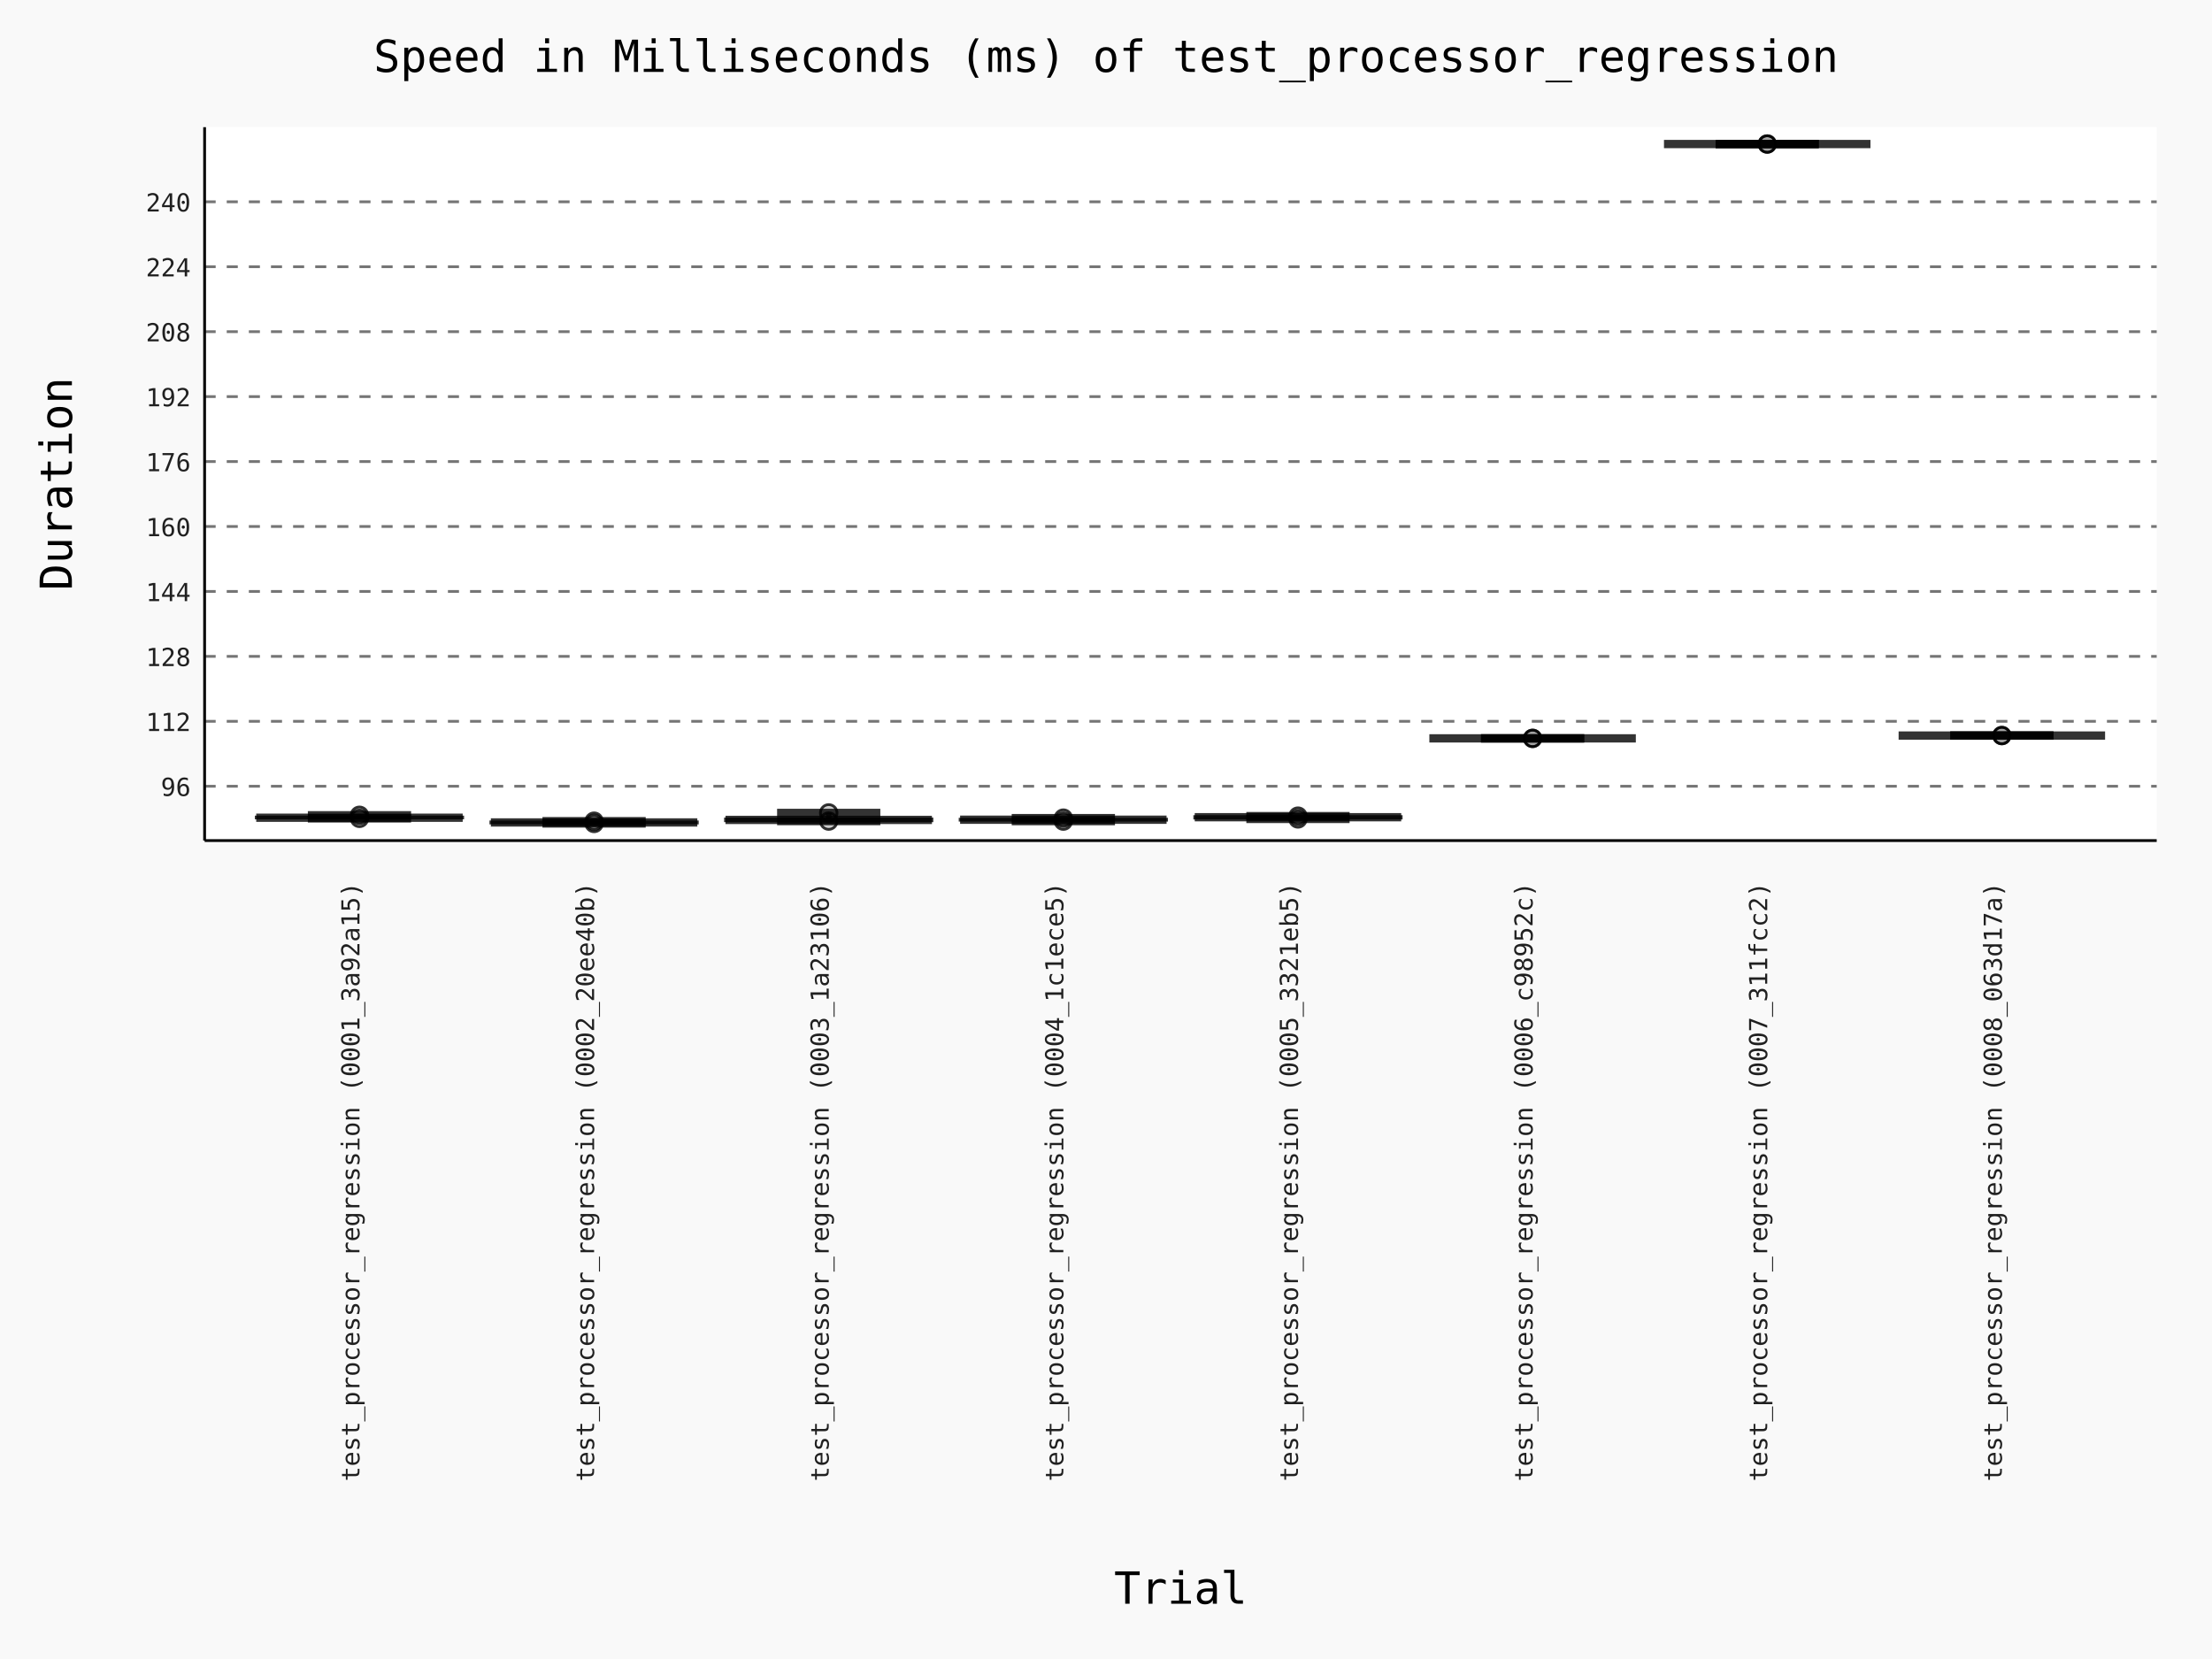
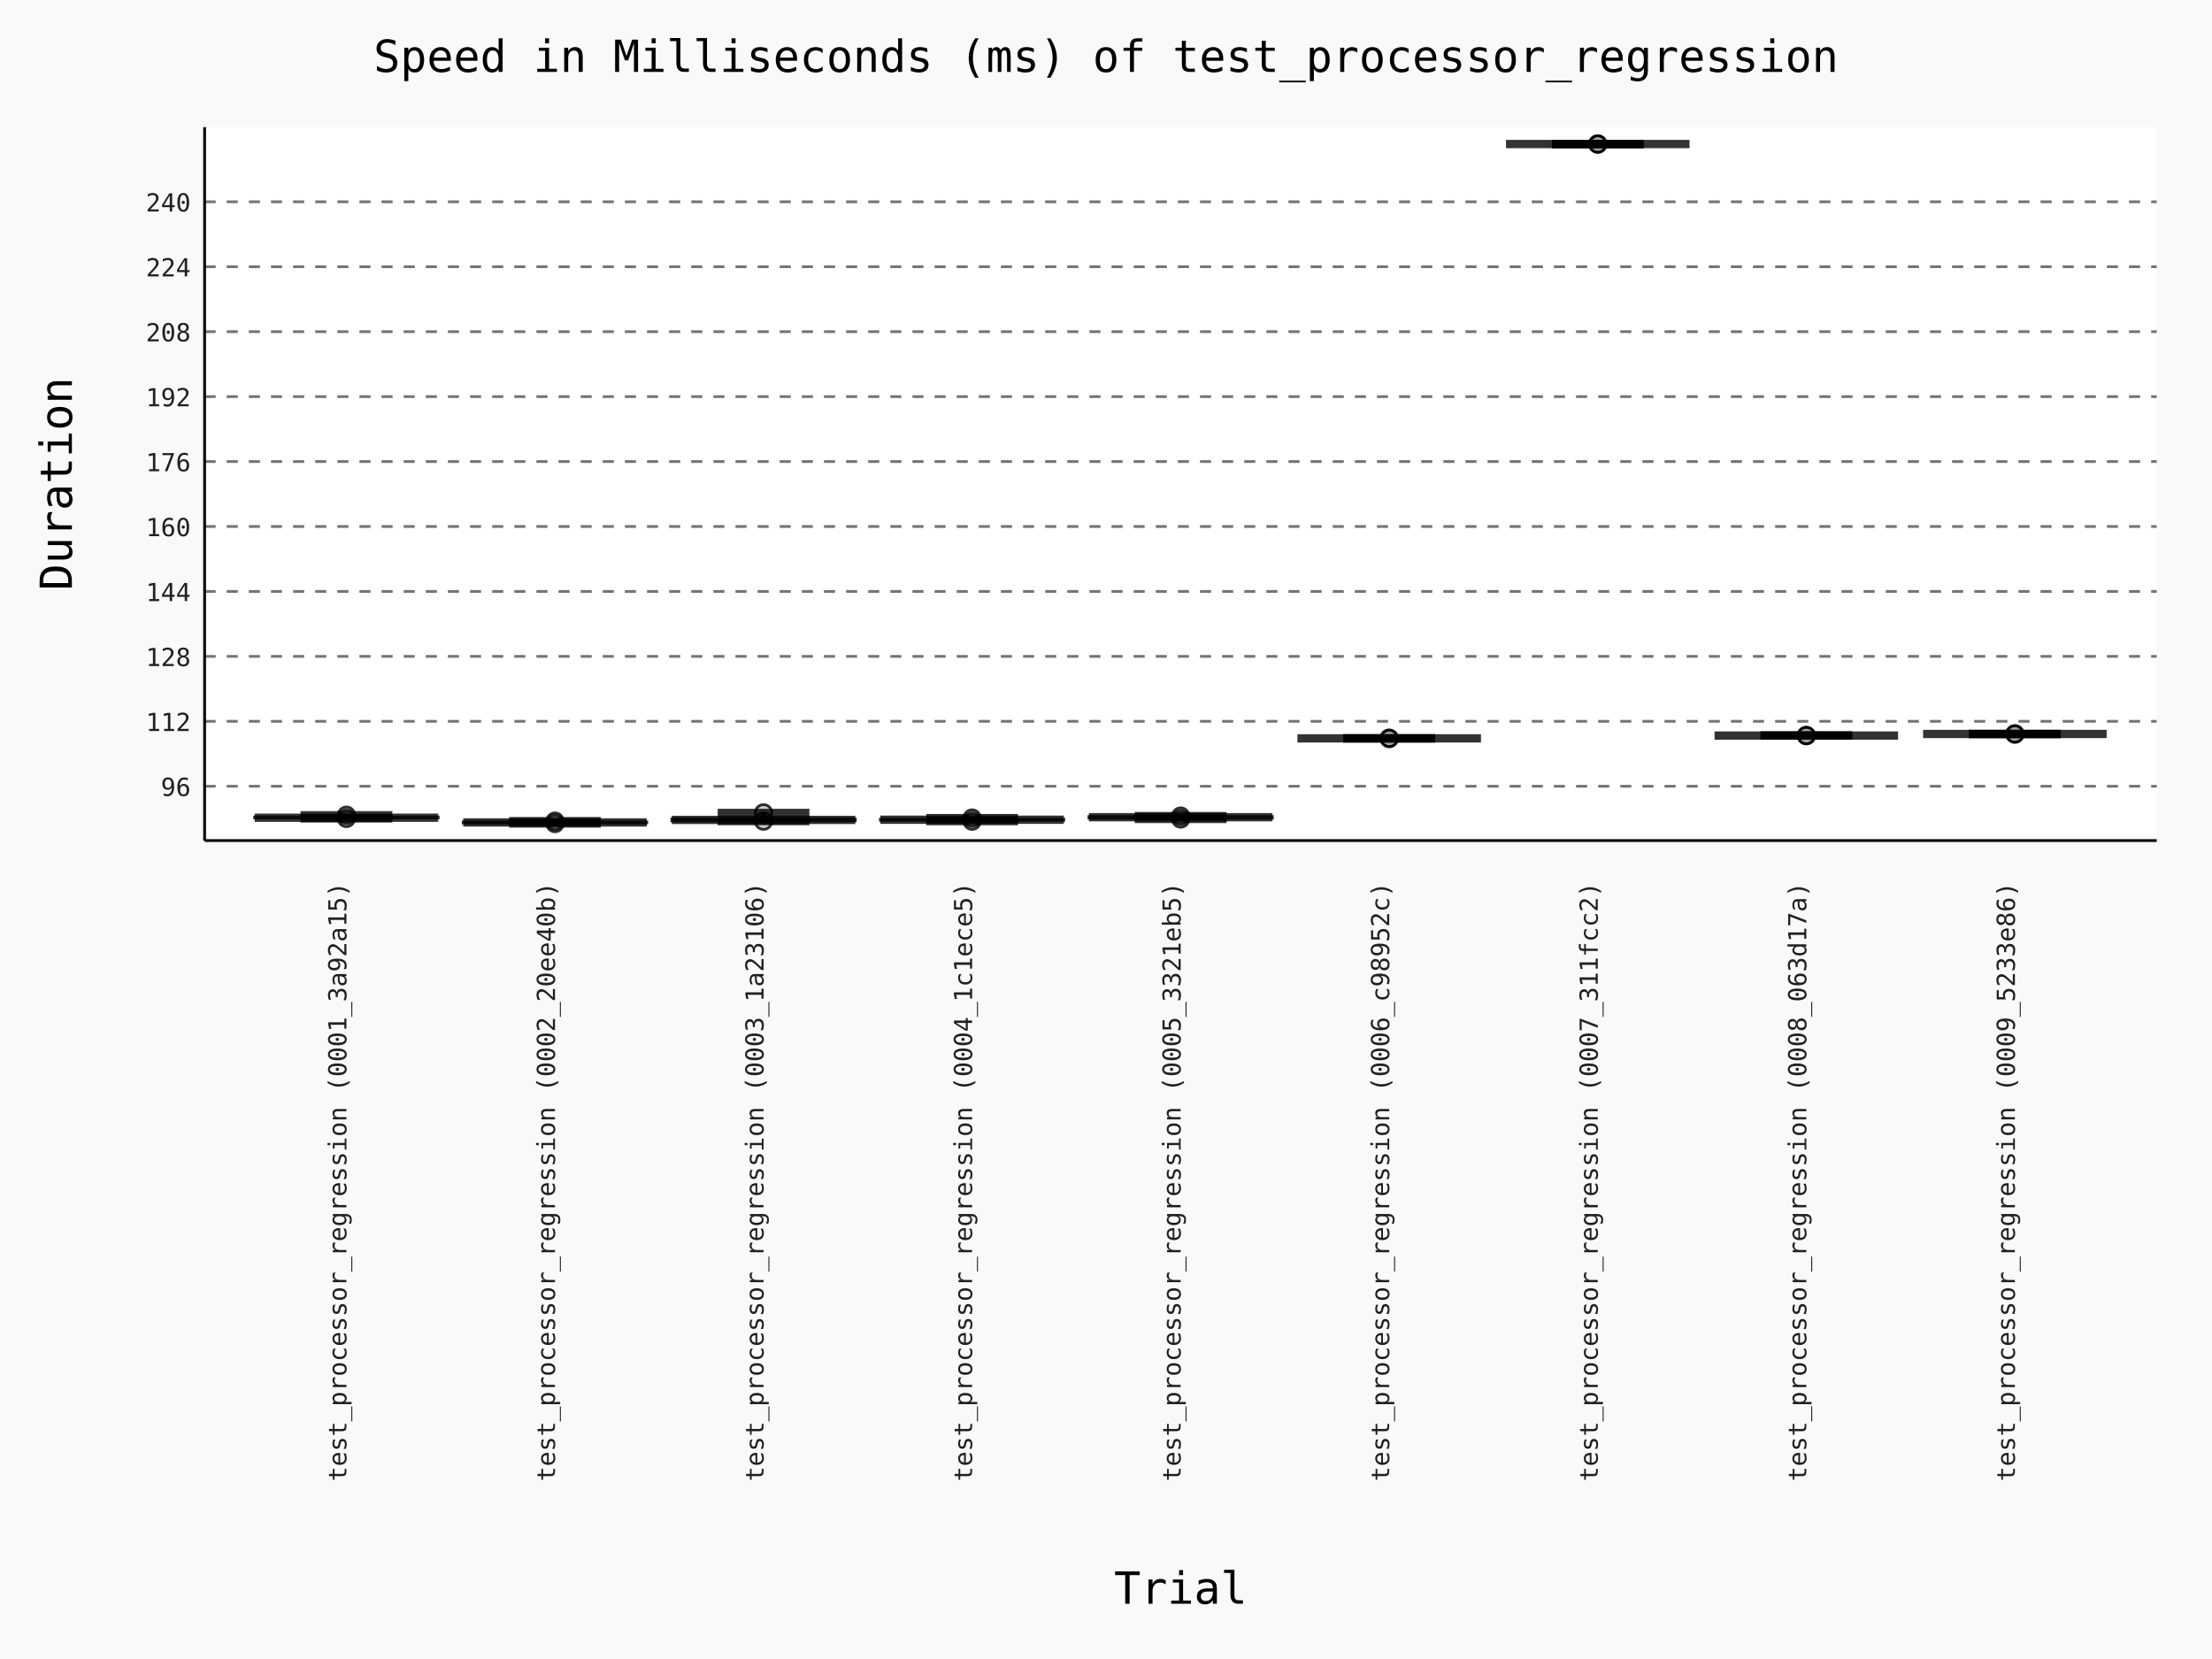
- <svg xmlns="http://www.w3.org/2000/svg" id="chart-793be35b-8fd3-40f7-9445-e6514c55db29" class="pygal-chart" viewBox="0 0 800 600">
+ <svg xmlns="http://www.w3.org/2000/svg" id="chart-92de5173-b21e-4ee0-81b1-0bcdd95e6cae" class="pygal-chart" viewBox="0 0 800 600">
  <defs>
-     <style type="text/css">#chart-793be35b-8fd3-40f7-9445-e6514c55db29{-webkit-user-select:none;-webkit-font-smoothing:antialiased;font-family:Consolas,"Deja Vu Sans Mono","Bitstream Vera Sans Mono","Courier New",monospace}#chart-793be35b-8fd3-40f7-9445-e6514c55db29 .title{font-family:Consolas,"Deja Vu Sans Mono","Bitstream Vera Sans Mono","Courier New",monospace;font-size:16px}#chart-793be35b-8fd3-40f7-9445-e6514c55db29 .legends .legend text{font-family:Consolas,"Deja Vu Sans Mono","Bitstream Vera Sans Mono","Courier New",monospace;font-size:14px}#chart-793be35b-8fd3-40f7-9445-e6514c55db29 .axis text{font-family:Consolas,"Deja Vu Sans Mono","Bitstream Vera Sans Mono","Courier New",monospace;font-size:10px}#chart-793be35b-8fd3-40f7-9445-e6514c55db29 .axis text.major{font-family:Consolas,"Deja Vu Sans Mono","Bitstream Vera Sans Mono","Courier New",monospace;font-size:10px}#chart-793be35b-8fd3-40f7-9445-e6514c55db29 .text-overlay text.value{font-family:Consolas,"Deja Vu Sans Mono","Bitstream Vera Sans Mono","Courier New",monospace;font-size:16px}#chart-793be35b-8fd3-40f7-9445-e6514c55db29 .text-overlay text.label{font-family:Consolas,"Deja Vu Sans Mono","Bitstream Vera Sans Mono","Courier New",monospace;font-size:10px}#chart-793be35b-8fd3-40f7-9445-e6514c55db29 .tooltip{font-family:Consolas,"Deja Vu Sans Mono","Bitstream Vera Sans Mono","Courier New",monospace;font-size:14px}#chart-793be35b-8fd3-40f7-9445-e6514c55db29 text.no_data{font-family:Consolas,"Deja Vu Sans Mono","Bitstream Vera Sans Mono","Courier New",monospace;font-size:64px}
- #chart-793be35b-8fd3-40f7-9445-e6514c55db29{background-color:rgba(249,249,249,1)}#chart-793be35b-8fd3-40f7-9445-e6514c55db29 path,#chart-793be35b-8fd3-40f7-9445-e6514c55db29 line,#chart-793be35b-8fd3-40f7-9445-e6514c55db29 rect,#chart-793be35b-8fd3-40f7-9445-e6514c55db29 circle{-webkit-transition:150ms;-moz-transition:150ms;transition:150ms}#chart-793be35b-8fd3-40f7-9445-e6514c55db29 .graph &gt; .background{fill:rgba(249,249,249,1)}#chart-793be35b-8fd3-40f7-9445-e6514c55db29 .plot &gt; .background{fill:rgba(255,255,255,1)}#chart-793be35b-8fd3-40f7-9445-e6514c55db29 .graph{fill:rgba(0,0,0,.87)}#chart-793be35b-8fd3-40f7-9445-e6514c55db29 text.no_data{fill:rgba(0,0,0,1)}#chart-793be35b-8fd3-40f7-9445-e6514c55db29 .title{fill:rgba(0,0,0,1)}#chart-793be35b-8fd3-40f7-9445-e6514c55db29 .legends .legend text{fill:rgba(0,0,0,.87)}#chart-793be35b-8fd3-40f7-9445-e6514c55db29 .legends .legend:hover text{fill:rgba(0,0,0,1)}#chart-793be35b-8fd3-40f7-9445-e6514c55db29 .axis .line{stroke:rgba(0,0,0,1)}#chart-793be35b-8fd3-40f7-9445-e6514c55db29 .axis .guide.line{stroke:rgba(0,0,0,.54)}#chart-793be35b-8fd3-40f7-9445-e6514c55db29 .axis .major.line{stroke:rgba(0,0,0,.87)}#chart-793be35b-8fd3-40f7-9445-e6514c55db29 .axis text.major{fill:rgba(0,0,0,1)}#chart-793be35b-8fd3-40f7-9445-e6514c55db29 .axis.y .guides:hover .guide.line,#chart-793be35b-8fd3-40f7-9445-e6514c55db29 .line-graph .axis.x .guides:hover .guide.line,#chart-793be35b-8fd3-40f7-9445-e6514c55db29 .stackedline-graph .axis.x .guides:hover .guide.line,#chart-793be35b-8fd3-40f7-9445-e6514c55db29 .xy-graph .axis.x .guides:hover .guide.line{stroke:rgba(0,0,0,1)}#chart-793be35b-8fd3-40f7-9445-e6514c55db29 .axis .guides:hover text{fill:rgba(0,0,0,1)}#chart-793be35b-8fd3-40f7-9445-e6514c55db29 .reactive{fill-opacity:.7;stroke-opacity:.8}#chart-793be35b-8fd3-40f7-9445-e6514c55db29 .ci{stroke:rgba(0,0,0,.87)}#chart-793be35b-8fd3-40f7-9445-e6514c55db29 .reactive.active,#chart-793be35b-8fd3-40f7-9445-e6514c55db29 .active .reactive{fill-opacity:.8;stroke-opacity:.9;stroke-width:4}#chart-793be35b-8fd3-40f7-9445-e6514c55db29 .ci .reactive.active{stroke-width:1.5}#chart-793be35b-8fd3-40f7-9445-e6514c55db29 .series text{fill:rgba(0,0,0,1)}#chart-793be35b-8fd3-40f7-9445-e6514c55db29 .tooltip rect{fill:rgba(255,255,255,1);stroke:rgba(0,0,0,1);-webkit-transition:opacity 150ms;-moz-transition:opacity 150ms;transition:opacity 150ms}#chart-793be35b-8fd3-40f7-9445-e6514c55db29 .tooltip .label{fill:rgba(0,0,0,.87)}#chart-793be35b-8fd3-40f7-9445-e6514c55db29 .tooltip .label{fill:rgba(0,0,0,.87)}#chart-793be35b-8fd3-40f7-9445-e6514c55db29 .tooltip .legend{font-size:.8em;fill:rgba(0,0,0,.54)}#chart-793be35b-8fd3-40f7-9445-e6514c55db29 .tooltip .x_label{font-size:.6em;fill:rgba(0,0,0,1)}#chart-793be35b-8fd3-40f7-9445-e6514c55db29 .tooltip .xlink{font-size:.5em;text-decoration:underline}#chart-793be35b-8fd3-40f7-9445-e6514c55db29 .tooltip .value{font-size:1.5em}#chart-793be35b-8fd3-40f7-9445-e6514c55db29 .bound{font-size:.5em}#chart-793be35b-8fd3-40f7-9445-e6514c55db29 .max-value{font-size:.75em;fill:rgba(0,0,0,.54)}#chart-793be35b-8fd3-40f7-9445-e6514c55db29 .map-element{fill:rgba(255,255,255,1);stroke:rgba(0,0,0,.54) !important}#chart-793be35b-8fd3-40f7-9445-e6514c55db29 .map-element .reactive{fill-opacity:inherit;stroke-opacity:inherit}#chart-793be35b-8fd3-40f7-9445-e6514c55db29 .color-0,#chart-793be35b-8fd3-40f7-9445-e6514c55db29 .color-0 a:visited{stroke:#000000;fill:#000000}#chart-793be35b-8fd3-40f7-9445-e6514c55db29 .color-1,#chart-793be35b-8fd3-40f7-9445-e6514c55db29 .color-1 a:visited{stroke:#000000;fill:#000000}#chart-793be35b-8fd3-40f7-9445-e6514c55db29 .color-2,#chart-793be35b-8fd3-40f7-9445-e6514c55db29 .color-2 a:visited{stroke:#000000;fill:#000000}#chart-793be35b-8fd3-40f7-9445-e6514c55db29 .color-3,#chart-793be35b-8fd3-40f7-9445-e6514c55db29 .color-3 a:visited{stroke:#000000;fill:#000000}#chart-793be35b-8fd3-40f7-9445-e6514c55db29 .color-4,#chart-793be35b-8fd3-40f7-9445-e6514c55db29 .color-4 a:visited{stroke:#000000;fill:#000000}#chart-793be35b-8fd3-40f7-9445-e6514c55db29 .color-5,#chart-793be35b-8fd3-40f7-9445-e6514c55db29 .color-5 a:visited{stroke:#000000;fill:#000000}#chart-793be35b-8fd3-40f7-9445-e6514c55db29 .color-6,#chart-793be35b-8fd3-40f7-9445-e6514c55db29 .color-6 a:visited{stroke:#000000;fill:#000000}#chart-793be35b-8fd3-40f7-9445-e6514c55db29 .color-7,#chart-793be35b-8fd3-40f7-9445-e6514c55db29 .color-7 a:visited{stroke:#000000;fill:#000000}#chart-793be35b-8fd3-40f7-9445-e6514c55db29 .text-overlay .color-0 text{fill:white}#chart-793be35b-8fd3-40f7-9445-e6514c55db29 .text-overlay .color-1 text{fill:white}#chart-793be35b-8fd3-40f7-9445-e6514c55db29 .text-overlay .color-2 text{fill:white}#chart-793be35b-8fd3-40f7-9445-e6514c55db29 .text-overlay .color-3 text{fill:white}#chart-793be35b-8fd3-40f7-9445-e6514c55db29 .text-overlay .color-4 text{fill:white}#chart-793be35b-8fd3-40f7-9445-e6514c55db29 .text-overlay .color-5 text{fill:white}#chart-793be35b-8fd3-40f7-9445-e6514c55db29 .text-overlay .color-6 text{fill:white}#chart-793be35b-8fd3-40f7-9445-e6514c55db29 .text-overlay .color-7 text{fill:white}
- #chart-793be35b-8fd3-40f7-9445-e6514c55db29 text.no_data{text-anchor:middle}#chart-793be35b-8fd3-40f7-9445-e6514c55db29 .guide.line{fill:none}#chart-793be35b-8fd3-40f7-9445-e6514c55db29 .centered{text-anchor:middle}#chart-793be35b-8fd3-40f7-9445-e6514c55db29 .title{text-anchor:middle}#chart-793be35b-8fd3-40f7-9445-e6514c55db29 .legends .legend text{fill-opacity:1}#chart-793be35b-8fd3-40f7-9445-e6514c55db29 .axis.x text{text-anchor:middle}#chart-793be35b-8fd3-40f7-9445-e6514c55db29 .axis.x:not(.web) text[transform]{text-anchor:start}#chart-793be35b-8fd3-40f7-9445-e6514c55db29 .axis.x:not(.web) text[transform].backwards{text-anchor:end}#chart-793be35b-8fd3-40f7-9445-e6514c55db29 .axis.y text{text-anchor:end}#chart-793be35b-8fd3-40f7-9445-e6514c55db29 .axis.y text[transform].backwards{text-anchor:start}#chart-793be35b-8fd3-40f7-9445-e6514c55db29 .axis.y2 text{text-anchor:start}#chart-793be35b-8fd3-40f7-9445-e6514c55db29 .axis.y2 text[transform].backwards{text-anchor:end}#chart-793be35b-8fd3-40f7-9445-e6514c55db29 .axis .guide.line{stroke-dasharray:4,4}#chart-793be35b-8fd3-40f7-9445-e6514c55db29 .axis .major.guide.line{stroke-dasharray:6,6}#chart-793be35b-8fd3-40f7-9445-e6514c55db29 .horizontal .axis.y .guide.line,#chart-793be35b-8fd3-40f7-9445-e6514c55db29 .horizontal .axis.y2 .guide.line,#chart-793be35b-8fd3-40f7-9445-e6514c55db29 .vertical .axis.x .guide.line{opacity:0}#chart-793be35b-8fd3-40f7-9445-e6514c55db29 .horizontal .axis.always_show .guide.line,#chart-793be35b-8fd3-40f7-9445-e6514c55db29 .vertical .axis.always_show .guide.line{opacity:1 !important}#chart-793be35b-8fd3-40f7-9445-e6514c55db29 .axis.y .guides:hover .guide.line,#chart-793be35b-8fd3-40f7-9445-e6514c55db29 .axis.y2 .guides:hover .guide.line,#chart-793be35b-8fd3-40f7-9445-e6514c55db29 .axis.x .guides:hover .guide.line{opacity:1}#chart-793be35b-8fd3-40f7-9445-e6514c55db29 .axis .guides:hover text{opacity:1}#chart-793be35b-8fd3-40f7-9445-e6514c55db29 .nofill{fill:none}#chart-793be35b-8fd3-40f7-9445-e6514c55db29 .subtle-fill{fill-opacity:.2}#chart-793be35b-8fd3-40f7-9445-e6514c55db29 .dot{stroke-width:1px;fill-opacity:1}#chart-793be35b-8fd3-40f7-9445-e6514c55db29 .dot.active{stroke-width:5px}#chart-793be35b-8fd3-40f7-9445-e6514c55db29 .dot.negative{fill:transparent}#chart-793be35b-8fd3-40f7-9445-e6514c55db29 text,#chart-793be35b-8fd3-40f7-9445-e6514c55db29 tspan{stroke:none !important}#chart-793be35b-8fd3-40f7-9445-e6514c55db29 .series text.active{opacity:1}#chart-793be35b-8fd3-40f7-9445-e6514c55db29 .tooltip rect{fill-opacity:.95;stroke-width:.5}#chart-793be35b-8fd3-40f7-9445-e6514c55db29 .tooltip text{fill-opacity:1}#chart-793be35b-8fd3-40f7-9445-e6514c55db29 .showable{visibility:hidden}#chart-793be35b-8fd3-40f7-9445-e6514c55db29 .showable.shown{visibility:visible}#chart-793be35b-8fd3-40f7-9445-e6514c55db29 .gauge-background{fill:rgba(229,229,229,1);stroke:none}#chart-793be35b-8fd3-40f7-9445-e6514c55db29 .bg-lines{stroke:rgba(249,249,249,1);stroke-width:2px}
+     <style type="text/css">#chart-92de5173-b21e-4ee0-81b1-0bcdd95e6cae{-webkit-user-select:none;-webkit-font-smoothing:antialiased;font-family:Consolas,"Deja Vu Sans Mono","Bitstream Vera Sans Mono","Courier New",monospace}#chart-92de5173-b21e-4ee0-81b1-0bcdd95e6cae .title{font-family:Consolas,"Deja Vu Sans Mono","Bitstream Vera Sans Mono","Courier New",monospace;font-size:16px}#chart-92de5173-b21e-4ee0-81b1-0bcdd95e6cae .legends .legend text{font-family:Consolas,"Deja Vu Sans Mono","Bitstream Vera Sans Mono","Courier New",monospace;font-size:14px}#chart-92de5173-b21e-4ee0-81b1-0bcdd95e6cae .axis text{font-family:Consolas,"Deja Vu Sans Mono","Bitstream Vera Sans Mono","Courier New",monospace;font-size:10px}#chart-92de5173-b21e-4ee0-81b1-0bcdd95e6cae .axis text.major{font-family:Consolas,"Deja Vu Sans Mono","Bitstream Vera Sans Mono","Courier New",monospace;font-size:10px}#chart-92de5173-b21e-4ee0-81b1-0bcdd95e6cae .text-overlay text.value{font-family:Consolas,"Deja Vu Sans Mono","Bitstream Vera Sans Mono","Courier New",monospace;font-size:16px}#chart-92de5173-b21e-4ee0-81b1-0bcdd95e6cae .text-overlay text.label{font-family:Consolas,"Deja Vu Sans Mono","Bitstream Vera Sans Mono","Courier New",monospace;font-size:10px}#chart-92de5173-b21e-4ee0-81b1-0bcdd95e6cae .tooltip{font-family:Consolas,"Deja Vu Sans Mono","Bitstream Vera Sans Mono","Courier New",monospace;font-size:14px}#chart-92de5173-b21e-4ee0-81b1-0bcdd95e6cae text.no_data{font-family:Consolas,"Deja Vu Sans Mono","Bitstream Vera Sans Mono","Courier New",monospace;font-size:64px}
+ #chart-92de5173-b21e-4ee0-81b1-0bcdd95e6cae{background-color:rgba(249,249,249,1)}#chart-92de5173-b21e-4ee0-81b1-0bcdd95e6cae path,#chart-92de5173-b21e-4ee0-81b1-0bcdd95e6cae line,#chart-92de5173-b21e-4ee0-81b1-0bcdd95e6cae rect,#chart-92de5173-b21e-4ee0-81b1-0bcdd95e6cae circle{-webkit-transition:150ms;-moz-transition:150ms;transition:150ms}#chart-92de5173-b21e-4ee0-81b1-0bcdd95e6cae .graph &gt; .background{fill:rgba(249,249,249,1)}#chart-92de5173-b21e-4ee0-81b1-0bcdd95e6cae .plot &gt; .background{fill:rgba(255,255,255,1)}#chart-92de5173-b21e-4ee0-81b1-0bcdd95e6cae .graph{fill:rgba(0,0,0,.87)}#chart-92de5173-b21e-4ee0-81b1-0bcdd95e6cae text.no_data{fill:rgba(0,0,0,1)}#chart-92de5173-b21e-4ee0-81b1-0bcdd95e6cae .title{fill:rgba(0,0,0,1)}#chart-92de5173-b21e-4ee0-81b1-0bcdd95e6cae .legends .legend text{fill:rgba(0,0,0,.87)}#chart-92de5173-b21e-4ee0-81b1-0bcdd95e6cae .legends .legend:hover text{fill:rgba(0,0,0,1)}#chart-92de5173-b21e-4ee0-81b1-0bcdd95e6cae .axis .line{stroke:rgba(0,0,0,1)}#chart-92de5173-b21e-4ee0-81b1-0bcdd95e6cae .axis .guide.line{stroke:rgba(0,0,0,.54)}#chart-92de5173-b21e-4ee0-81b1-0bcdd95e6cae .axis .major.line{stroke:rgba(0,0,0,.87)}#chart-92de5173-b21e-4ee0-81b1-0bcdd95e6cae .axis text.major{fill:rgba(0,0,0,1)}#chart-92de5173-b21e-4ee0-81b1-0bcdd95e6cae .axis.y .guides:hover .guide.line,#chart-92de5173-b21e-4ee0-81b1-0bcdd95e6cae .line-graph .axis.x .guides:hover .guide.line,#chart-92de5173-b21e-4ee0-81b1-0bcdd95e6cae .stackedline-graph .axis.x .guides:hover .guide.line,#chart-92de5173-b21e-4ee0-81b1-0bcdd95e6cae .xy-graph .axis.x .guides:hover .guide.line{stroke:rgba(0,0,0,1)}#chart-92de5173-b21e-4ee0-81b1-0bcdd95e6cae .axis .guides:hover text{fill:rgba(0,0,0,1)}#chart-92de5173-b21e-4ee0-81b1-0bcdd95e6cae .reactive{fill-opacity:.7;stroke-opacity:.8}#chart-92de5173-b21e-4ee0-81b1-0bcdd95e6cae .ci{stroke:rgba(0,0,0,.87)}#chart-92de5173-b21e-4ee0-81b1-0bcdd95e6cae .reactive.active,#chart-92de5173-b21e-4ee0-81b1-0bcdd95e6cae .active .reactive{fill-opacity:.8;stroke-opacity:.9;stroke-width:4}#chart-92de5173-b21e-4ee0-81b1-0bcdd95e6cae .ci .reactive.active{stroke-width:1.5}#chart-92de5173-b21e-4ee0-81b1-0bcdd95e6cae .series text{fill:rgba(0,0,0,1)}#chart-92de5173-b21e-4ee0-81b1-0bcdd95e6cae .tooltip rect{fill:rgba(255,255,255,1);stroke:rgba(0,0,0,1);-webkit-transition:opacity 150ms;-moz-transition:opacity 150ms;transition:opacity 150ms}#chart-92de5173-b21e-4ee0-81b1-0bcdd95e6cae .tooltip .label{fill:rgba(0,0,0,.87)}#chart-92de5173-b21e-4ee0-81b1-0bcdd95e6cae .tooltip .label{fill:rgba(0,0,0,.87)}#chart-92de5173-b21e-4ee0-81b1-0bcdd95e6cae .tooltip .legend{font-size:.8em;fill:rgba(0,0,0,.54)}#chart-92de5173-b21e-4ee0-81b1-0bcdd95e6cae .tooltip .x_label{font-size:.6em;fill:rgba(0,0,0,1)}#chart-92de5173-b21e-4ee0-81b1-0bcdd95e6cae .tooltip .xlink{font-size:.5em;text-decoration:underline}#chart-92de5173-b21e-4ee0-81b1-0bcdd95e6cae .tooltip .value{font-size:1.5em}#chart-92de5173-b21e-4ee0-81b1-0bcdd95e6cae .bound{font-size:.5em}#chart-92de5173-b21e-4ee0-81b1-0bcdd95e6cae .max-value{font-size:.75em;fill:rgba(0,0,0,.54)}#chart-92de5173-b21e-4ee0-81b1-0bcdd95e6cae .map-element{fill:rgba(255,255,255,1);stroke:rgba(0,0,0,.54) !important}#chart-92de5173-b21e-4ee0-81b1-0bcdd95e6cae .map-element .reactive{fill-opacity:inherit;stroke-opacity:inherit}#chart-92de5173-b21e-4ee0-81b1-0bcdd95e6cae .color-0,#chart-92de5173-b21e-4ee0-81b1-0bcdd95e6cae .color-0 a:visited{stroke:#000000;fill:#000000}#chart-92de5173-b21e-4ee0-81b1-0bcdd95e6cae .color-1,#chart-92de5173-b21e-4ee0-81b1-0bcdd95e6cae .color-1 a:visited{stroke:#000000;fill:#000000}#chart-92de5173-b21e-4ee0-81b1-0bcdd95e6cae .color-2,#chart-92de5173-b21e-4ee0-81b1-0bcdd95e6cae .color-2 a:visited{stroke:#000000;fill:#000000}#chart-92de5173-b21e-4ee0-81b1-0bcdd95e6cae .color-3,#chart-92de5173-b21e-4ee0-81b1-0bcdd95e6cae .color-3 a:visited{stroke:#000000;fill:#000000}#chart-92de5173-b21e-4ee0-81b1-0bcdd95e6cae .color-4,#chart-92de5173-b21e-4ee0-81b1-0bcdd95e6cae .color-4 a:visited{stroke:#000000;fill:#000000}#chart-92de5173-b21e-4ee0-81b1-0bcdd95e6cae .color-5,#chart-92de5173-b21e-4ee0-81b1-0bcdd95e6cae .color-5 a:visited{stroke:#000000;fill:#000000}#chart-92de5173-b21e-4ee0-81b1-0bcdd95e6cae .color-6,#chart-92de5173-b21e-4ee0-81b1-0bcdd95e6cae .color-6 a:visited{stroke:#000000;fill:#000000}#chart-92de5173-b21e-4ee0-81b1-0bcdd95e6cae .color-7,#chart-92de5173-b21e-4ee0-81b1-0bcdd95e6cae .color-7 a:visited{stroke:#000000;fill:#000000}#chart-92de5173-b21e-4ee0-81b1-0bcdd95e6cae .color-8,#chart-92de5173-b21e-4ee0-81b1-0bcdd95e6cae .color-8 a:visited{stroke:#000000;fill:#000000}#chart-92de5173-b21e-4ee0-81b1-0bcdd95e6cae .text-overlay .color-0 text{fill:white}#chart-92de5173-b21e-4ee0-81b1-0bcdd95e6cae .text-overlay .color-1 text{fill:white}#chart-92de5173-b21e-4ee0-81b1-0bcdd95e6cae .text-overlay .color-2 text{fill:white}#chart-92de5173-b21e-4ee0-81b1-0bcdd95e6cae .text-overlay .color-3 text{fill:white}#chart-92de5173-b21e-4ee0-81b1-0bcdd95e6cae .text-overlay .color-4 text{fill:white}#chart-92de5173-b21e-4ee0-81b1-0bcdd95e6cae .text-overlay .color-5 text{fill:white}#chart-92de5173-b21e-4ee0-81b1-0bcdd95e6cae .text-overlay .color-6 text{fill:white}#chart-92de5173-b21e-4ee0-81b1-0bcdd95e6cae .text-overlay .color-7 text{fill:white}#chart-92de5173-b21e-4ee0-81b1-0bcdd95e6cae .text-overlay .color-8 text{fill:white}
+ #chart-92de5173-b21e-4ee0-81b1-0bcdd95e6cae text.no_data{text-anchor:middle}#chart-92de5173-b21e-4ee0-81b1-0bcdd95e6cae .guide.line{fill:none}#chart-92de5173-b21e-4ee0-81b1-0bcdd95e6cae .centered{text-anchor:middle}#chart-92de5173-b21e-4ee0-81b1-0bcdd95e6cae .title{text-anchor:middle}#chart-92de5173-b21e-4ee0-81b1-0bcdd95e6cae .legends .legend text{fill-opacity:1}#chart-92de5173-b21e-4ee0-81b1-0bcdd95e6cae .axis.x text{text-anchor:middle}#chart-92de5173-b21e-4ee0-81b1-0bcdd95e6cae .axis.x:not(.web) text[transform]{text-anchor:start}#chart-92de5173-b21e-4ee0-81b1-0bcdd95e6cae .axis.x:not(.web) text[transform].backwards{text-anchor:end}#chart-92de5173-b21e-4ee0-81b1-0bcdd95e6cae .axis.y text{text-anchor:end}#chart-92de5173-b21e-4ee0-81b1-0bcdd95e6cae .axis.y text[transform].backwards{text-anchor:start}#chart-92de5173-b21e-4ee0-81b1-0bcdd95e6cae .axis.y2 text{text-anchor:start}#chart-92de5173-b21e-4ee0-81b1-0bcdd95e6cae .axis.y2 text[transform].backwards{text-anchor:end}#chart-92de5173-b21e-4ee0-81b1-0bcdd95e6cae .axis .guide.line{stroke-dasharray:4,4}#chart-92de5173-b21e-4ee0-81b1-0bcdd95e6cae .axis .major.guide.line{stroke-dasharray:6,6}#chart-92de5173-b21e-4ee0-81b1-0bcdd95e6cae .horizontal .axis.y .guide.line,#chart-92de5173-b21e-4ee0-81b1-0bcdd95e6cae .horizontal .axis.y2 .guide.line,#chart-92de5173-b21e-4ee0-81b1-0bcdd95e6cae .vertical .axis.x .guide.line{opacity:0}#chart-92de5173-b21e-4ee0-81b1-0bcdd95e6cae .horizontal .axis.always_show .guide.line,#chart-92de5173-b21e-4ee0-81b1-0bcdd95e6cae .vertical .axis.always_show .guide.line{opacity:1 !important}#chart-92de5173-b21e-4ee0-81b1-0bcdd95e6cae .axis.y .guides:hover .guide.line,#chart-92de5173-b21e-4ee0-81b1-0bcdd95e6cae .axis.y2 .guides:hover .guide.line,#chart-92de5173-b21e-4ee0-81b1-0bcdd95e6cae .axis.x .guides:hover .guide.line{opacity:1}#chart-92de5173-b21e-4ee0-81b1-0bcdd95e6cae .axis .guides:hover text{opacity:1}#chart-92de5173-b21e-4ee0-81b1-0bcdd95e6cae .nofill{fill:none}#chart-92de5173-b21e-4ee0-81b1-0bcdd95e6cae .subtle-fill{fill-opacity:.2}#chart-92de5173-b21e-4ee0-81b1-0bcdd95e6cae .dot{stroke-width:1px;fill-opacity:1}#chart-92de5173-b21e-4ee0-81b1-0bcdd95e6cae .dot.active{stroke-width:5px}#chart-92de5173-b21e-4ee0-81b1-0bcdd95e6cae .dot.negative{fill:transparent}#chart-92de5173-b21e-4ee0-81b1-0bcdd95e6cae text,#chart-92de5173-b21e-4ee0-81b1-0bcdd95e6cae tspan{stroke:none !important}#chart-92de5173-b21e-4ee0-81b1-0bcdd95e6cae .series text.active{opacity:1}#chart-92de5173-b21e-4ee0-81b1-0bcdd95e6cae .tooltip rect{fill-opacity:.95;stroke-width:.5}#chart-92de5173-b21e-4ee0-81b1-0bcdd95e6cae .tooltip text{fill-opacity:1}#chart-92de5173-b21e-4ee0-81b1-0bcdd95e6cae .showable{visibility:hidden}#chart-92de5173-b21e-4ee0-81b1-0bcdd95e6cae .showable.shown{visibility:visible}#chart-92de5173-b21e-4ee0-81b1-0bcdd95e6cae .gauge-background{fill:rgba(229,229,229,1);stroke:none}#chart-92de5173-b21e-4ee0-81b1-0bcdd95e6cae .bg-lines{stroke:rgba(249,249,249,1);stroke-width:2px}
.tooltip .value{font-size:1em !important}.axis text{font-size:9px !important}</style>
  </defs>
  <g class="graph custombox-graph vertical">
    <rect x="0" y="0" width="800" height="600" class="background" />
    <g transform="translate(74, 46)" class="plot">
      <rect x="0" y="0" width="706.0" height="258.0" class="background" />
      <g class="axis y always_show">
        <path d="M0 258 h706" class="line" />
        <g class="guides">
          <path d="M0 238.359 h706" class="guide line" />
          <text x="-5" y="241.859" class="">96</text>
        </g>
        <g class="guides">
          <path d="M0 214.873 h706" class="guide line" />
          <text x="-5" y="218.373" class="">112</text>
        </g>
        <g class="guides">
          <path d="M0 191.386 h706" class="guide line" />
          <text x="-5" y="194.886" class="">128</text>
        </g>
        <g class="guides">
          <path d="M0 167.9 h706" class="guide line" />
          <text x="-5" y="171.4" class="">144</text>
        </g>
        <g class="guides">
          <path d="M0 144.413 h706" class="guide line" />
          <text x="-5" y="147.913" class="">160</text>
        </g>
        <g class="guides">
          <path d="M0 120.926 h706" class="guide line" />
          <text x="-5" y="124.426" class="">176</text>
        </g>
        <g class="guides">
          <path d="M0 97.44 h706" class="guide line" />
          <text x="-5" y="100.94" class="">192</text>
        </g>
        <g class="guides">
          <path d="M0 73.953 h706" class="guide line" />
          <text x="-5" y="77.453" class="">208</text>
        </g>
        <g class="guides">
          <path d="M0 50.467 h706" class="guide line" />
          <text x="-5" y="53.967" class="">224</text>
        </g>
        <g class="guides">
          <path d="M0 26.98 h706" class="guide line" />
          <text x="-5" y="30.48" class="">240</text>
        </g>
      </g>
      <g class="axis x">
        <path d="M0 0 v258" class="line" />
        <g class="guides">
-           <path d="M56.005 0 v258" class="guide line" />
-           <text x="56.005" y="273.0" class="backwards" transform="rotate(270 56.00481 273)">test_processor_regression (0001_3a92a15)</text>
-         </g>
-         <g class="guides">
-           <path d="M140.861 0 v258" class="guide line" />
-           <text x="140.861" y="273.0" class="backwards" transform="rotate(270 140.8606 273)">test_processor_regression (0002_20ee40b)</text>
-         </g>
-         <g class="guides">
-           <path d="M225.716 0 v258" class="guide line" />
-           <text x="225.716" y="273.0" class="backwards" transform="rotate(270 225.7163 273)">test_processor_regression (0003_1a23106)</text>
-         </g>
-         <g class="guides">
-           <path d="M310.572 0 v258" class="guide line" />
-           <text x="310.572" y="273.0" class="backwards" transform="rotate(270 310.5721 273)">test_processor_regression (0004_1c1ece5)</text>
-         </g>
-         <g class="guides">
-           <path d="M395.428 0 v258" class="guide line" />
-           <text x="395.428" y="273.0" class="backwards" transform="rotate(270 395.4279 273)">test_processor_regression (0005_3321eb5)</text>
-         </g>
-         <g class="guides">
-           <path d="M480.284 0 v258" class="guide line" />
-           <text x="480.284" y="273.0" class="backwards" transform="rotate(270 480.2837 273)">test_processor_regression (0006_c98952c)</text>
-         </g>
-         <g class="guides">
-           <path d="M565.139 0 v258" class="guide line" />
-           <text x="565.139" y="273.0" class="backwards" transform="rotate(270 565.1394 273)">test_processor_regression (0007_311fcc2)</text>
-         </g>
-         <g class="guides">
-           <path d="M649.995 0 v258" class="guide line" />
-           <text x="649.995" y="273.0" class="backwards" transform="rotate(270 649.9952 273)">test_processor_regression (0008_063d17a)</text>
+           <path d="M51.291 0 v258" class="guide line" />
+           <text x="51.291" y="273.0" class="backwards" transform="rotate(270 51.2906 273)">test_processor_regression (0001_3a92a15)</text>
+         </g>
+         <g class="guides">
+           <path d="M126.718 0 v258" class="guide line" />
+           <text x="126.718" y="273.0" class="backwards" transform="rotate(270 126.7179 273)">test_processor_regression (0002_20ee40b)</text>
+         </g>
+         <g class="guides">
+           <path d="M202.145 0 v258" class="guide line" />
+           <text x="202.145" y="273.0" class="backwards" transform="rotate(270 202.1453 273)">test_processor_regression (0003_1a23106)</text>
+         </g>
+         <g class="guides">
+           <path d="M277.573 0 v258" class="guide line" />
+           <text x="277.573" y="273.0" class="backwards" transform="rotate(270 277.5727 273)">test_processor_regression (0004_1c1ece5)</text>
+         </g>
+         <g class="guides">
+           <path d="M353 0 v258" class="guide line" />
+           <text x="353.0" y="273.0" class="backwards" transform="rotate(270 353 273)">test_processor_regression (0005_3321eb5)</text>
+         </g>
+         <g class="guides">
+           <path d="M428.427 0 v258" class="guide line" />
+           <text x="428.427" y="273.0" class="backwards" transform="rotate(270 428.4273 273)">test_processor_regression (0006_c98952c)</text>
+         </g>
+         <g class="guides">
+           <path d="M503.855 0 v258" class="guide line" />
+           <text x="503.855" y="273.0" class="backwards" transform="rotate(270 503.8547 273)">test_processor_regression (0007_311fcc2)</text>
+         </g>
+         <g class="guides">
+           <path d="M579.282 0 v258" class="guide line" />
+           <text x="579.282" y="273.0" class="backwards" transform="rotate(270 579.2821 273)">test_processor_regression (0008_063d17a)</text>
+         </g>
+         <g class="guides">
+           <path d="M654.709 0 v258" class="guide line" />
+           <text x="654.709" y="273.0" class="backwards" transform="rotate(270 654.7094 273)">test_processor_regression (0009_5233e86)</text>
        </g>
      </g>
      <g class="series serie-0 color-0">
        <g class="boxes">
          <g class="box">
-             <path stroke-width="3" d="M37.337 249.979 L74.673 249.979" class="reactive tooltip-trigger" />
-             <path stroke-width="3" d="M18.668 249.74 L93.341 249.74" class="reactive tooltip-trigger" />
-             <path stroke-width="3" d="M37.337 248.852 L74.673 248.852" class="reactive tooltip-trigger" />
-             <path stroke-width="2" d="M56.005 249.979 L56.005 249.816" class="reactive tooltip-trigger" />
-             <path stroke-width="2" d="M56.005 248.852 L56.005 249.486" class="reactive tooltip-trigger" />
-             <rect x="18.668" y="249.486" height="0.33" width="74.673" class="subtle-fill reactive tooltip-trigger" />
-             <circle cx="56.005" cy="249.979" r="3" class="subtle-fill reactive tooltip-trigger" />
-             <circle cx="56.005" cy="248.852" r="3" class="subtle-fill reactive tooltip-trigger" />
+             <path stroke-width="3" d="M34.697 249.979 L67.885 249.979" class="reactive tooltip-trigger" />
+             <path stroke-width="3" d="M18.103 249.74 L84.479 249.74" class="reactive tooltip-trigger" />
+             <path stroke-width="3" d="M34.697 248.852 L67.885 248.852" class="reactive tooltip-trigger" />
+             <path stroke-width="2" d="M51.291 249.979 L51.291 249.816" class="reactive tooltip-trigger" />
+             <path stroke-width="2" d="M51.291 248.852 L51.291 249.486" class="reactive tooltip-trigger" />
+             <rect x="18.103" y="249.486" height="0.33" width="66.376" class="subtle-fill reactive tooltip-trigger" />
+             <circle cx="51.291" cy="249.979" r="3" class="subtle-fill reactive tooltip-trigger" />
+             <circle cx="51.291" cy="248.852" r="3" class="subtle-fill reactive tooltip-trigger" />
          </g>
        </g>
      </g>
      <g class="series serie-1 color-1">
        <g class="boxes">
          <g class="box">
-             <path stroke-width="3" d="M122.192 251.817 L159.529 251.817" class="reactive tooltip-trigger" />
-             <path stroke-width="3" d="M103.524 251.448 L178.197 251.448" class="reactive tooltip-trigger" />
-             <path stroke-width="3" d="M122.192 250.989 L159.529 250.989" class="reactive tooltip-trigger" />
-             <path stroke-width="2" d="M140.861 251.817 L140.861 251.653" class="reactive tooltip-trigger" />
-             <path stroke-width="2" d="M140.861 250.989 L140.861 251.242" class="reactive tooltip-trigger" />
-             <rect x="103.524" y="251.242" height="0.411" width="74.673" class="subtle-fill reactive tooltip-trigger" />
-             <circle cx="140.861" cy="251.817" r="3" class="subtle-fill reactive tooltip-trigger" />
-             <circle cx="140.861" cy="250.989" r="3" class="subtle-fill reactive tooltip-trigger" />
+             <path stroke-width="3" d="M110.124 251.817 L143.312 251.817" class="reactive tooltip-trigger" />
+             <path stroke-width="3" d="M93.53 251.448 L159.906 251.448" class="reactive tooltip-trigger" />
+             <path stroke-width="3" d="M110.124 250.989 L143.312 250.989" class="reactive tooltip-trigger" />
+             <path stroke-width="2" d="M126.718 251.817 L126.718 251.653" class="reactive tooltip-trigger" />
+             <path stroke-width="2" d="M126.718 250.989 L126.718 251.242" class="reactive tooltip-trigger" />
+             <rect x="93.53" y="251.242" height="0.411" width="66.376" class="subtle-fill reactive tooltip-trigger" />
+             <circle cx="126.718" cy="251.817" r="3" class="subtle-fill reactive tooltip-trigger" />
+             <circle cx="126.718" cy="250.989" r="3" class="subtle-fill reactive tooltip-trigger" />
          </g>
        </g>
      </g>
      <g class="series serie-2 color-2">
        <g class="boxes">
          <g class="box">
-             <path stroke-width="3" d="M207.048 250.961 L244.385 250.961" class="reactive tooltip-trigger" />
-             <path stroke-width="3" d="M188.38 250.532 L263.053 250.532" class="reactive tooltip-trigger" />
-             <path stroke-width="3" d="M207.048 248.004 L244.385 248.004" class="reactive tooltip-trigger" />
-             <path stroke-width="2" d="M225.716 250.961 L225.716 250.841" class="reactive tooltip-trigger" />
-             <path stroke-width="2" d="M225.716 248.004 L225.716 250.185" class="reactive tooltip-trigger" />
-             <rect x="188.38" y="250.185" height="0.656" width="74.673" class="subtle-fill reactive tooltip-trigger" />
-             <circle cx="225.716" cy="250.961" r="3" class="subtle-fill reactive tooltip-trigger" />
-             <circle cx="225.716" cy="248.004" r="3" class="subtle-fill reactive tooltip-trigger" />
+             <path stroke-width="3" d="M185.551 250.961 L218.739 250.961" class="reactive tooltip-trigger" />
+             <path stroke-width="3" d="M168.957 250.532 L235.333 250.532" class="reactive tooltip-trigger" />
+             <path stroke-width="3" d="M185.551 248.004 L218.739 248.004" class="reactive tooltip-trigger" />
+             <path stroke-width="2" d="M202.145 250.961 L202.145 250.841" class="reactive tooltip-trigger" />
+             <path stroke-width="2" d="M202.145 248.004 L202.145 250.185" class="reactive tooltip-trigger" />
+             <rect x="168.957" y="250.185" height="0.656" width="66.376" class="subtle-fill reactive tooltip-trigger" />
+             <circle cx="202.145" cy="250.961" r="3" class="subtle-fill reactive tooltip-trigger" />
+             <circle cx="202.145" cy="248.004" r="3" class="subtle-fill reactive tooltip-trigger" />
          </g>
        </g>
      </g>
      <g class="series serie-3 color-3">
        <g class="boxes">
          <g class="box">
-             <path stroke-width="3" d="M291.904 250.971 L329.24 250.971" class="reactive tooltip-trigger" />
-             <path stroke-width="3" d="M273.236 250.46 L347.909 250.46" class="reactive tooltip-trigger" />
-             <path stroke-width="3" d="M291.904 249.881 L329.24 249.881" class="reactive tooltip-trigger" />
-             <path stroke-width="2" d="M310.572 250.971 L310.572 250.636" class="reactive tooltip-trigger" />
-             <path stroke-width="2" d="M310.572 249.881 L310.572 250.272" class="reactive tooltip-trigger" />
-             <rect x="273.236" y="250.272" height="0.364" width="74.673" class="subtle-fill reactive tooltip-trigger" />
-             <circle cx="310.572" cy="250.971" r="3" class="subtle-fill reactive tooltip-trigger" />
-             <circle cx="310.572" cy="249.881" r="3" class="subtle-fill reactive tooltip-trigger" />
+             <path stroke-width="3" d="M260.979 250.971 L294.167 250.971" class="reactive tooltip-trigger" />
+             <path stroke-width="3" d="M244.385 250.46 L310.761 250.46" class="reactive tooltip-trigger" />
+             <path stroke-width="3" d="M260.979 249.881 L294.167 249.881" class="reactive tooltip-trigger" />
+             <path stroke-width="2" d="M277.573 250.971 L277.573 250.636" class="reactive tooltip-trigger" />
+             <path stroke-width="2" d="M277.573 249.881 L277.573 250.272" class="reactive tooltip-trigger" />
+             <rect x="244.385" y="250.272" height="0.364" width="66.376" class="subtle-fill reactive tooltip-trigger" />
+             <circle cx="277.573" cy="250.971" r="3" class="subtle-fill reactive tooltip-trigger" />
+             <circle cx="277.573" cy="249.881" r="3" class="subtle-fill reactive tooltip-trigger" />
          </g>
        </g>
      </g>
      <g class="series serie-4 color-4">
        <g class="boxes">
          <g class="box">
-             <path stroke-width="3" d="M376.76 250.182 L414.096 250.182" class="reactive tooltip-trigger" />
-             <path stroke-width="3" d="M358.091 249.559 L432.764 249.559" class="reactive tooltip-trigger" />
-             <path stroke-width="3" d="M376.76 249.159 L414.096 249.159" class="reactive tooltip-trigger" />
-             <path stroke-width="2" d="M395.428 250.182 L395.428 249.875" class="reactive tooltip-trigger" />
-             <path stroke-width="2" d="M395.428 249.159 L395.428 249.314" class="reactive tooltip-trigger" />
-             <rect x="358.091" y="249.314" height="0.56" width="74.673" class="subtle-fill reactive tooltip-trigger" />
-             <circle cx="395.428" cy="250.182" r="3" class="subtle-fill reactive tooltip-trigger" />
-             <circle cx="395.428" cy="249.159" r="3" class="subtle-fill reactive tooltip-trigger" />
+             <path stroke-width="3" d="M336.406 250.182 L369.594 250.182" class="reactive tooltip-trigger" />
+             <path stroke-width="3" d="M319.812 249.559 L386.188 249.559" class="reactive tooltip-trigger" />
+             <path stroke-width="3" d="M336.406 249.159 L369.594 249.159" class="reactive tooltip-trigger" />
+             <path stroke-width="2" d="M353 250.182 L353 249.875" class="reactive tooltip-trigger" />
+             <path stroke-width="2" d="M353 249.159 L353 249.314" class="reactive tooltip-trigger" />
+             <rect x="319.812" y="249.314" height="0.56" width="66.376" class="subtle-fill reactive tooltip-trigger" />
+             <circle cx="353.0" cy="250.182" r="3" class="subtle-fill reactive tooltip-trigger" />
+             <circle cx="353.0" cy="249.159" r="3" class="subtle-fill reactive tooltip-trigger" />
          </g>
        </g>
      </g>
      <g class="series serie-5 color-5">
        <g class="boxes">
          <g class="box">
-             <path stroke-width="3" d="M461.615 221.04 L498.952 221.04" class="reactive tooltip-trigger" />
-             <path stroke-width="3" d="M442.947 221.04 L517.62 221.04" class="reactive tooltip-trigger" />
-             <path stroke-width="3" d="M461.615 221.04 L498.952 221.04" class="reactive tooltip-trigger" />
-             <path stroke-width="2" d="M480.284 221.04 L480.284 221.04" class="reactive tooltip-trigger" />
-             <path stroke-width="2" d="M480.284 221.04 L480.284 221.04" class="reactive tooltip-trigger" />
-             <rect x="442.947" y="221.04" height="0.0" width="74.673" class="subtle-fill reactive tooltip-trigger" />
-             <circle cx="480.284" cy="221.04" r="3" class="subtle-fill reactive tooltip-trigger" />
-             <circle cx="480.284" cy="221.04" r="3" class="subtle-fill reactive tooltip-trigger" />
+             <path stroke-width="3" d="M411.833 221.04 L445.021 221.04" class="reactive tooltip-trigger" />
+             <path stroke-width="3" d="M395.239 221.04 L461.615 221.04" class="reactive tooltip-trigger" />
+             <path stroke-width="3" d="M411.833 221.04 L445.021 221.04" class="reactive tooltip-trigger" />
+             <path stroke-width="2" d="M428.427 221.04 L428.427 221.04" class="reactive tooltip-trigger" />
+             <path stroke-width="2" d="M428.427 221.04 L428.427 221.04" class="reactive tooltip-trigger" />
+             <rect x="395.239" y="221.04" height="0.0" width="66.376" class="subtle-fill reactive tooltip-trigger" />
+             <circle cx="428.427" cy="221.04" r="3" class="subtle-fill reactive tooltip-trigger" />
+             <circle cx="428.427" cy="221.04" r="3" class="subtle-fill reactive tooltip-trigger" />
          </g>
        </g>
      </g>
      <g class="series serie-6 color-6">
        <g class="boxes">
          <g class="box">
-             <path stroke-width="3" d="M546.471 6.092 L583.808 6.092" class="reactive tooltip-trigger" />
-             <path stroke-width="3" d="M527.803 6.092 L602.476 6.092" class="reactive tooltip-trigger" />
-             <path stroke-width="3" d="M546.471 6.092 L583.808 6.092" class="reactive tooltip-trigger" />
-             <path stroke-width="2" d="M565.139 6.092 L565.139 6.092" class="reactive tooltip-trigger" />
-             <path stroke-width="2" d="M565.139 6.092 L565.139 6.092" class="reactive tooltip-trigger" />
-             <rect x="527.803" y="6.092" height="0.0" width="74.673" class="subtle-fill reactive tooltip-trigger" />
-             <circle cx="565.139" cy="6.092" r="3" class="subtle-fill reactive tooltip-trigger" />
-             <circle cx="565.139" cy="6.092" r="3" class="subtle-fill reactive tooltip-trigger" />
+             <path stroke-width="3" d="M487.261 6.092 L520.449 6.092" class="reactive tooltip-trigger" />
+             <path stroke-width="3" d="M470.667 6.092 L537.043 6.092" class="reactive tooltip-trigger" />
+             <path stroke-width="3" d="M487.261 6.092 L520.449 6.092" class="reactive tooltip-trigger" />
+             <path stroke-width="2" d="M503.855 6.092 L503.855 6.092" class="reactive tooltip-trigger" />
+             <path stroke-width="2" d="M503.855 6.092 L503.855 6.092" class="reactive tooltip-trigger" />
+             <rect x="470.667" y="6.092" height="0.0" width="66.376" class="subtle-fill reactive tooltip-trigger" />
+             <circle cx="503.855" cy="6.092" r="3" class="subtle-fill reactive tooltip-trigger" />
+             <circle cx="503.855" cy="6.092" r="3" class="subtle-fill reactive tooltip-trigger" />
          </g>
        </g>
      </g>
      <g class="series serie-7 color-7">
        <g class="boxes">
          <g class="box">
-             <path stroke-width="3" d="M631.327 220.024 L668.663 220.024" class="reactive tooltip-trigger" />
-             <path stroke-width="3" d="M612.659 220.024 L687.332 220.024" class="reactive tooltip-trigger" />
-             <path stroke-width="3" d="M631.327 220.024 L668.663 220.024" class="reactive tooltip-trigger" />
-             <path stroke-width="2" d="M649.995 220.024 L649.995 220.024" class="reactive tooltip-trigger" />
-             <path stroke-width="2" d="M649.995 220.024 L649.995 220.024" class="reactive tooltip-trigger" />
-             <rect x="612.659" y="220.024" height="0.0" width="74.673" class="subtle-fill reactive tooltip-trigger" />
-             <circle cx="649.995" cy="220.024" r="3" class="subtle-fill reactive tooltip-trigger" />
-             <circle cx="649.995" cy="220.024" r="3" class="subtle-fill reactive tooltip-trigger" />
+             <path stroke-width="3" d="M562.688 220.024 L595.876 220.024" class="reactive tooltip-trigger" />
+             <path stroke-width="3" d="M546.094 220.024 L612.47 220.024" class="reactive tooltip-trigger" />
+             <path stroke-width="3" d="M562.688 220.024 L595.876 220.024" class="reactive tooltip-trigger" />
+             <path stroke-width="2" d="M579.282 220.024 L579.282 220.024" class="reactive tooltip-trigger" />
+             <path stroke-width="2" d="M579.282 220.024 L579.282 220.024" class="reactive tooltip-trigger" />
+             <rect x="546.094" y="220.024" height="0.0" width="66.376" class="subtle-fill reactive tooltip-trigger" />
+             <circle cx="579.282" cy="220.024" r="3" class="subtle-fill reactive tooltip-trigger" />
+             <circle cx="579.282" cy="220.024" r="3" class="subtle-fill reactive tooltip-trigger" />
+           </g>
+         </g>
+       </g>
+       <g class="series serie-8 color-8">
+         <g class="boxes">
+           <g class="box">
+             <path stroke-width="3" d="M638.115 219.454 L671.303 219.454" class="reactive tooltip-trigger" />
+             <path stroke-width="3" d="M621.521 219.454 L687.897 219.454" class="reactive tooltip-trigger" />
+             <path stroke-width="3" d="M638.115 219.454 L671.303 219.454" class="reactive tooltip-trigger" />
+             <path stroke-width="2" d="M654.709 219.454 L654.709 219.454" class="reactive tooltip-trigger" />
+             <path stroke-width="2" d="M654.709 219.454 L654.709 219.454" class="reactive tooltip-trigger" />
+             <rect x="621.521" y="219.454" height="0.0" width="66.376" class="subtle-fill reactive tooltip-trigger" />
+             <circle cx="654.709" cy="219.454" r="3" class="subtle-fill reactive tooltip-trigger" />
+             <circle cx="654.709" cy="219.454" r="3" class="subtle-fill reactive tooltip-trigger" />
          </g>
        </g>
      </g>
    </g>
    <g class="titles">
      <text x="400.0" y="26" class="title plot_title">Speed in Milliseconds (ms) of test_processor_regression</text>
      <text x="427.0" y="580.0" class="title">Trial</text>
      <text x="0" y="201.0" class="title" transform="rotate(-90 0 175)">Duration</text>
    </g>
    <g transform="translate(74, 46)" class="plot overlay">
      <g class="series serie-0 color-0" />
      <g class="series serie-1 color-1" />
      <g class="series serie-2 color-2" />
      <g class="series serie-3 color-3" />
      <g class="series serie-4 color-4" />
      <g class="series serie-5 color-5" />
      <g class="series serie-6 color-6" />
      <g class="series serie-7 color-7" />
+       <g class="series serie-8 color-8" />
    </g>
    <g transform="translate(74, 46)" class="plot text-overlay">
      <g class="series serie-0 color-0" />
      <g class="series serie-1 color-1" />
      <g class="series serie-2 color-2" />
      <g class="series serie-3 color-3" />
      <g class="series serie-4 color-4" />
      <g class="series serie-5 color-5" />
      <g class="series serie-6 color-6" />
      <g class="series serie-7 color-7" />
+       <g class="series serie-8 color-8" />
    </g>
    <g transform="translate(74, 46)" class="plot tooltip-overlay">
      <g transform="translate(0 0)" style="opacity: 0" class="tooltip">
        <rect rx="0" ry="0" width="0" height="0" class="tooltip-box" />
        <g class="text" />
      </g>
    </g>
  </g>
</svg>
